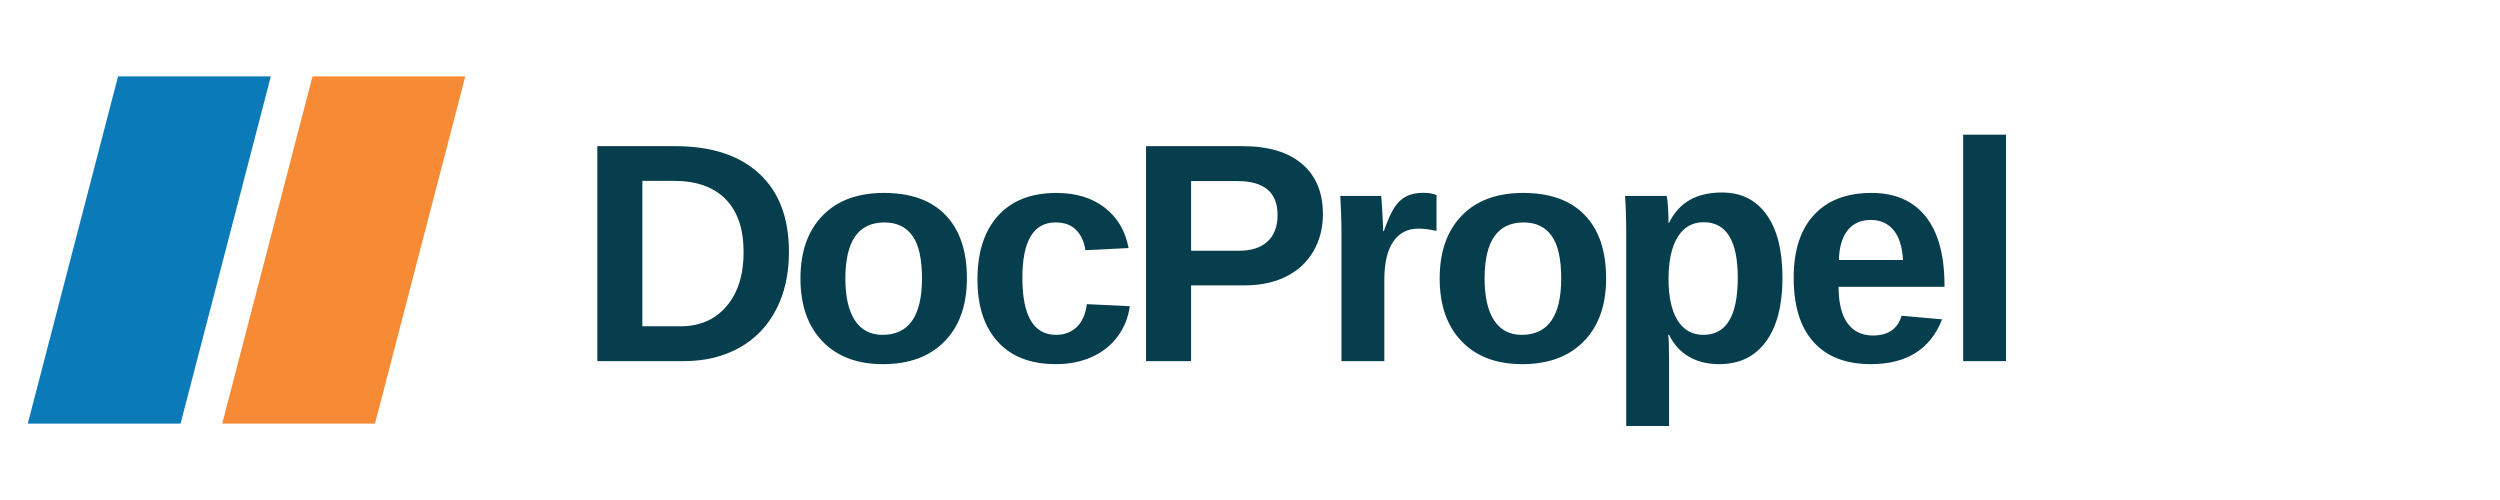
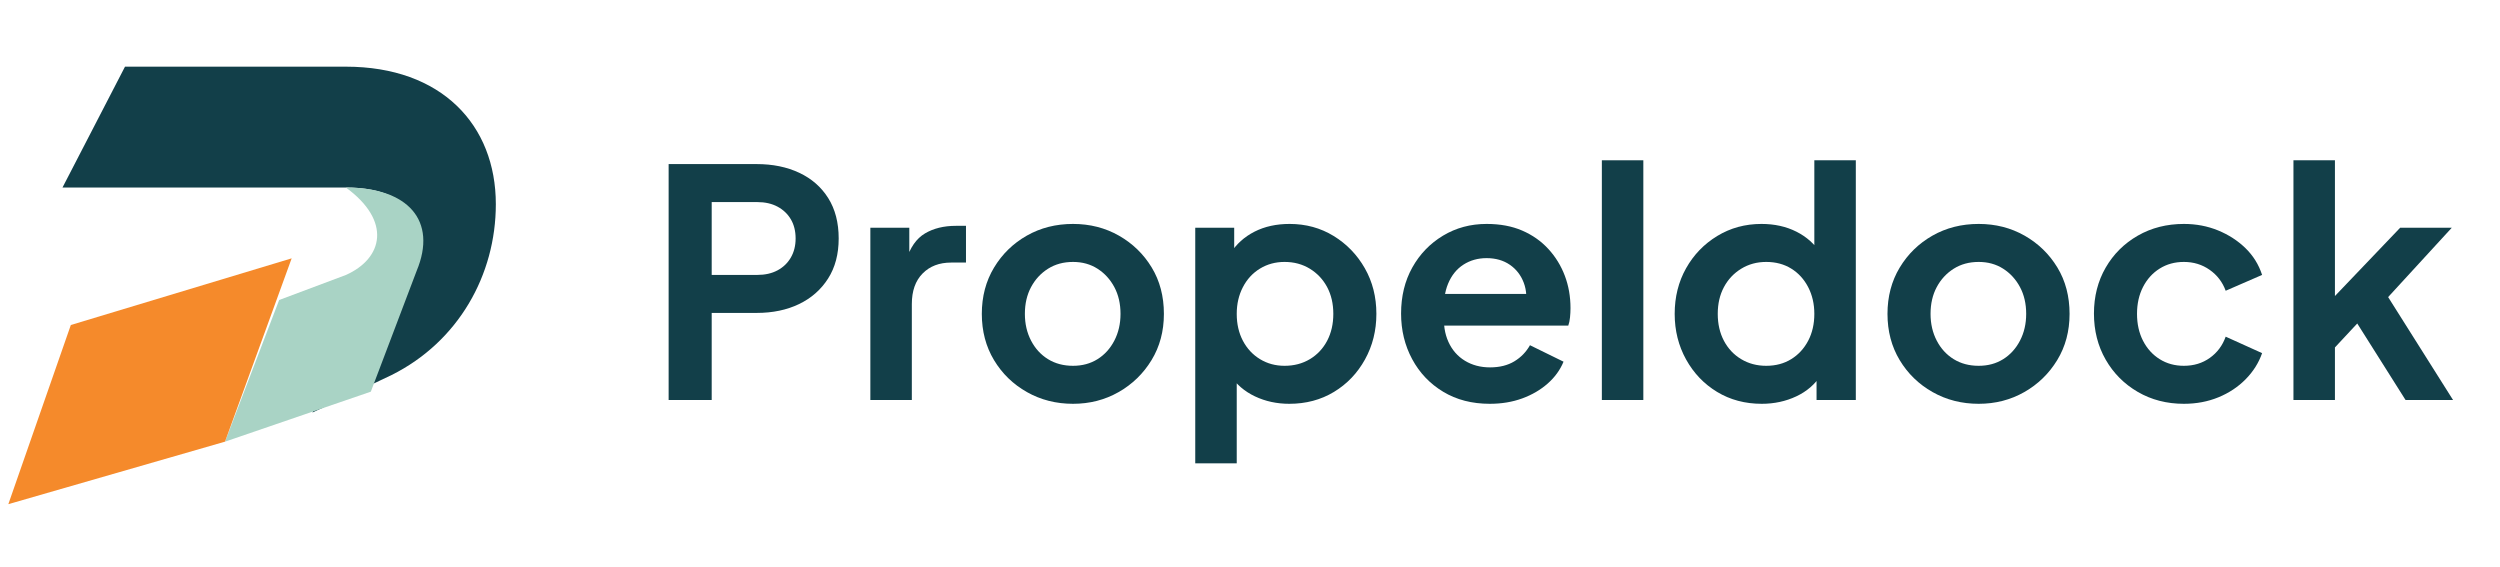
- <svg xmlns="http://www.w3.org/2000/svg" viewBox="0 0 360 72" role="img" aria-labelledby="title">
-   <path fill="#0A7AB8" d="M17 11h22L26 61H4z" />
-   <path fill="#F78A34" d="M45 11h22L54 61H32z" />
-   <text x="83" y="52" fill="#073E4D" font-family="Arial, Helvetica, sans-serif" font-size="45" font-weight="700" letter-spacing="-2">DocPropel</text>
+ <svg xmlns="http://www.w3.org/2000/svg" width="600" height="136" viewBox="0 0 600 136">
+   <path d="M30 16H83C106 16 119 30 119 49C119 66 110 82 94 90L75 99L83 73C96 67 101 60 99 53C98 48 92 45 83 45H15Z" fill="#123F49" />
+   <path d="M83 45C98 45 105 53 100 65L89 94L54 106L67 72L83 66C92 62 94 53 83 45Z" fill="#A9D3C5" />
+   <path d="M17 78L70 62L54 106L2 121Z" fill="#F58A2B" />
+   <g fill="#123F49">
+     <path d="M72 0V745H350Q426 745 484.5 717.5Q543 690 576.0 637.5Q609 585 609 510Q609 436 575.5 383.5Q542 331 484.0 303.0Q426 275 350 275H208V0ZM208 395H352Q389 395 416.0 409.5Q443 424 458.0 450.0Q473 476 473 510Q473 545 458.0 570.5Q443 596 416.0 610.5Q389 625 352 625H208Z" transform="translate(155,96) scale(0.076,-0.076)" />
+     <path d="M61 0V544H184V423L174 441Q193 502 233.5 526.0Q274 550 331 550H363V434H316Q260 434 226.0 399.5Q192 365 192 303V0Z" transform="translate(204.248,96) scale(0.076,-0.076)" />
+     <path d="M327 -12Q247 -12 181.5 25.0Q116 62 77.5 126.0Q39 190 39 272Q39 354 77.5 418.0Q116 482 181.0 519.0Q246 556 327 556Q407 556 472.0 519.0Q537 482 575.5 418.5Q614 355 614 272Q614 190 575.0 126.0Q536 62 471.0 25.0Q406 -12 327 -12ZM327 108Q371 108 404.5 129.0Q438 150 457.5 187.5Q477 225 477 272Q477 320 457.5 356.5Q438 393 404.5 414.5Q371 436 327 436Q282 436 248.0 414.5Q214 393 194.5 356.5Q175 320 175 272Q175 225 194.5 187.5Q214 150 248.0 129.0Q282 108 327 108Z" transform="translate(232.672,96) scale(0.076,-0.076)" />
+     <path d="M61 -200V544H184V436L172 463Q200 507 248.0 531.5Q296 556 359 556Q436 556 498.0 518.0Q560 480 596.5 416.0Q633 352 633 272Q633 193 597.0 128.0Q561 63 499.0 25.5Q437 -12 358 -12Q299 -12 249.5 11.5Q200 35 171 79L192 105V-200ZM343 108Q388 108 423.0 129.0Q458 150 477.5 187.0Q497 224 497 272Q497 320 477.5 356.5Q458 393 423.0 414.5Q388 436 343 436Q300 436 265.5 415.0Q231 394 211.5 356.5Q192 319 192 272Q192 224 211.5 187.0Q231 150 265.5 129.0Q300 108 343 108Z" transform="translate(282.224,96) scale(0.076,-0.076)" />
+     <path d="M319 -12Q235 -12 172.0 26.0Q109 64 74.0 129.0Q39 194 39 273Q39 355 74.5 418.5Q110 482 171.5 519.0Q233 556 309 556Q373 556 421.5 535.0Q470 514 504.0 477.0Q538 440 556.0 392.5Q574 345 574 290Q574 276 572.5 261.0Q571 246 567 235H147V335H493L431 288Q440 334 426.5 370.0Q413 406 382.5 427.0Q352 448 309 448Q268 448 236.0 427.5Q204 407 187.5 367.5Q171 328 175 272Q171 222 188.5 183.5Q206 145 240.5 124.0Q275 103 320 103Q365 103 396.5 122.0Q428 141 446 173L552 121Q536 82 502.0 52.0Q468 22 421.5 5.0Q375 -12 319 -12Z" transform="translate(333.296,96) scale(0.076,-0.076)" />
+     <path d="M61 0V757H192V0Z" transform="translate(379.808,96) scale(0.076,-0.076)" />
+     <path d="M314 -12Q235 -12 173.0 25.5Q111 63 75.0 128.0Q39 193 39 272Q39 352 75.0 416.0Q111 480 173.5 518.0Q236 556 313 556Q375 556 423.5 531.5Q472 507 500 463L480 436V757H611V0H487V105L501 79Q473 35 423.0 11.5Q373 -12 314 -12ZM328 108Q373 108 407.0 129.0Q441 150 460.5 187.0Q480 224 480 272Q480 319 460.5 356.5Q441 394 407.0 415.0Q373 436 328 436Q284 436 249.0 414.5Q214 393 194.5 356.5Q175 320 175 272Q175 224 194.5 187.0Q214 150 249.0 129.0Q284 108 328 108Z" transform="translate(398.96,96) scale(0.076,-0.076)" />
+     <path d="M327 -12Q247 -12 181.5 25.0Q116 62 77.5 126.0Q39 190 39 272Q39 354 77.5 418.0Q116 482 181.0 519.0Q246 556 327 556Q407 556 472.0 519.0Q537 482 575.5 418.5Q614 355 614 272Q614 190 575.0 126.0Q536 62 471.0 25.0Q406 -12 327 -12ZM327 108Q371 108 404.5 129.0Q438 150 457.5 187.5Q477 225 477 272Q477 320 457.5 356.5Q438 393 404.5 414.5Q371 436 327 436Q282 436 248.0 414.5Q214 393 194.5 356.5Q175 320 175 272Q175 225 194.5 187.5Q214 150 248.0 129.0Q282 108 327 108Z" transform="translate(450.032,96) scale(0.076,-0.076)" />
+     <path d="M323 -12Q242 -12 177.5 25.5Q113 63 76.0 127.5Q39 192 39 273Q39 354 76.0 418.0Q113 482 177.5 519.0Q242 556 323 556Q381 556 431.0 535.5Q481 515 517.5 479.5Q554 444 570 395L455 345Q440 386 404.5 411.0Q369 436 323 436Q280 436 246.5 415.0Q213 394 194.0 357.0Q175 320 175 272Q175 224 194.0 187.0Q213 150 246.5 129.0Q280 108 323 108Q370 108 405.0 133.0Q440 158 455 200L570 148Q554 102 518.0 65.5Q482 29 432.0 8.5Q382 -12 323 -12Z" transform="translate(499.584,96) scale(0.076,-0.076)" />
+     <path d="M61 0V757H192V261L142 276L398 544H561L360 325L565 0H415L237 282L315 298L151 122L192 202V0Z" transform="translate(545.792,96) scale(0.076,-0.076)" />
+   </g>
</svg>
